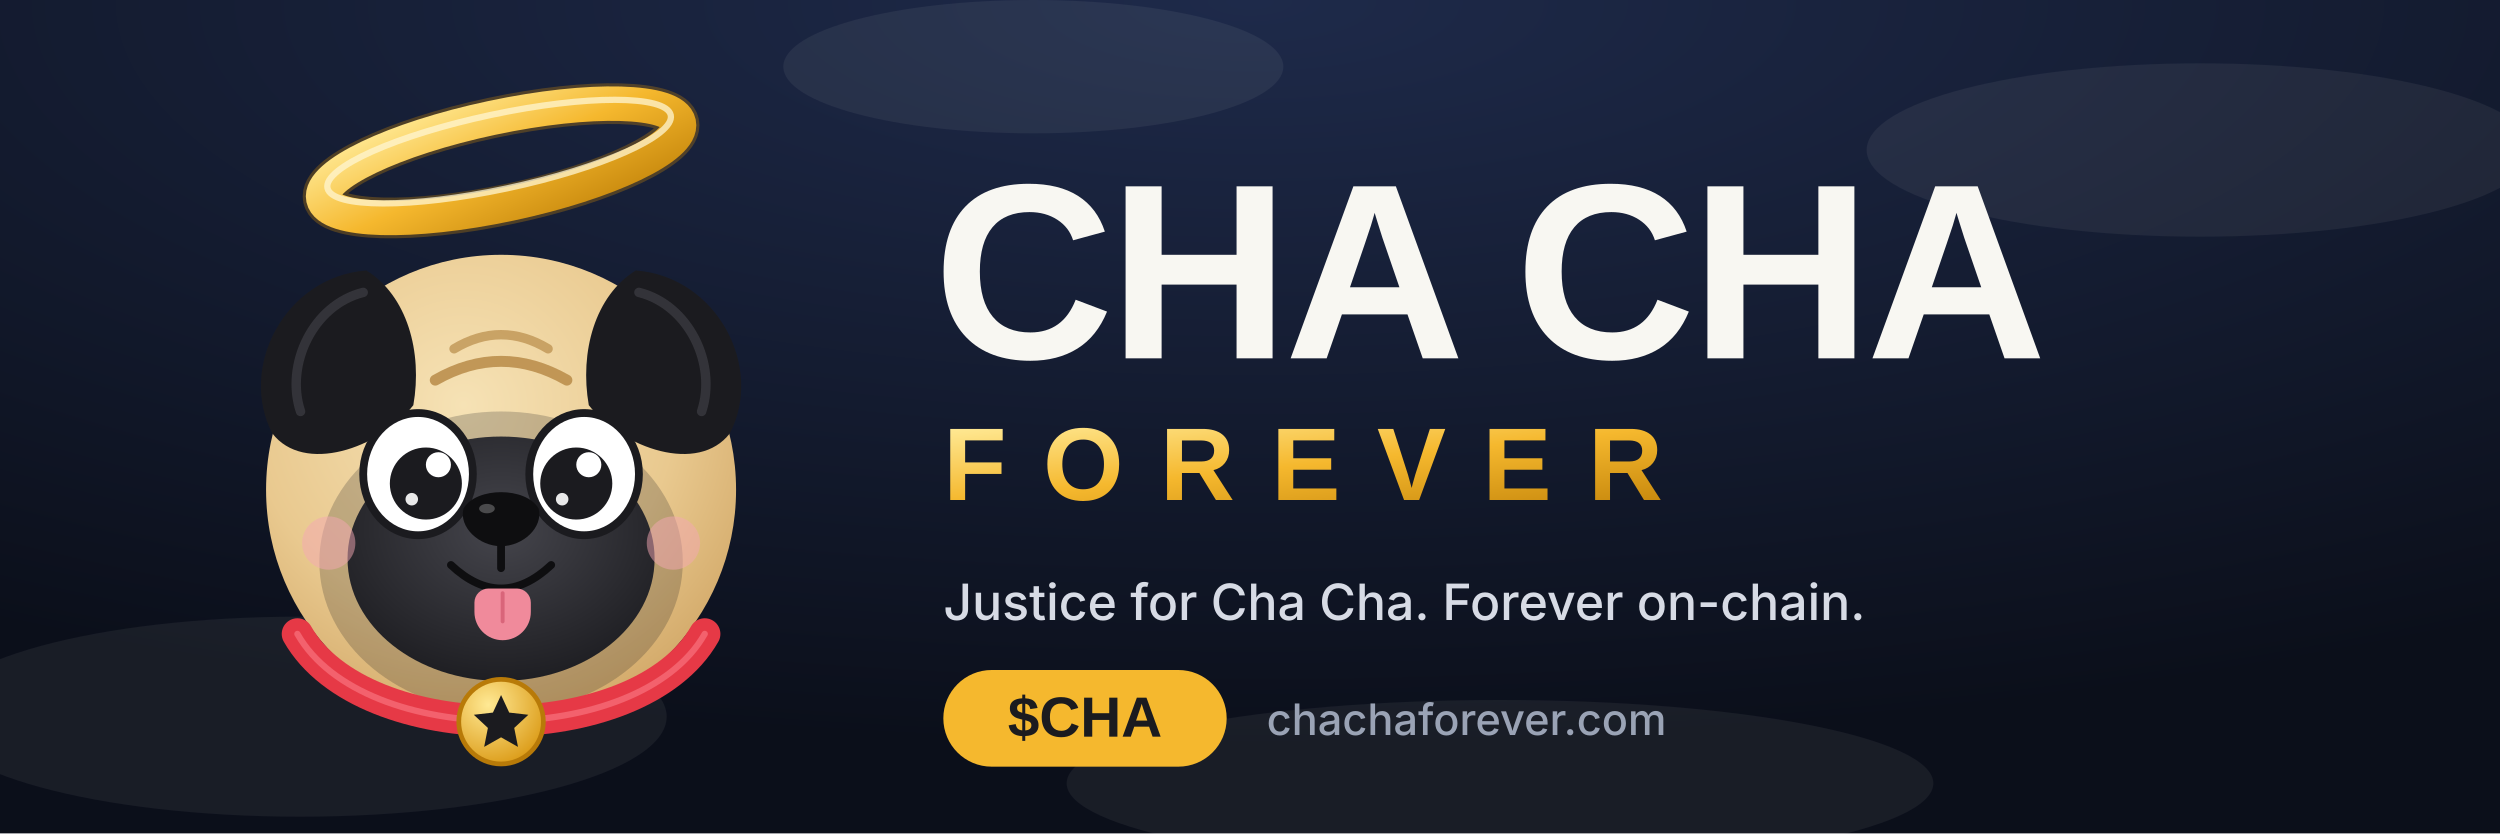
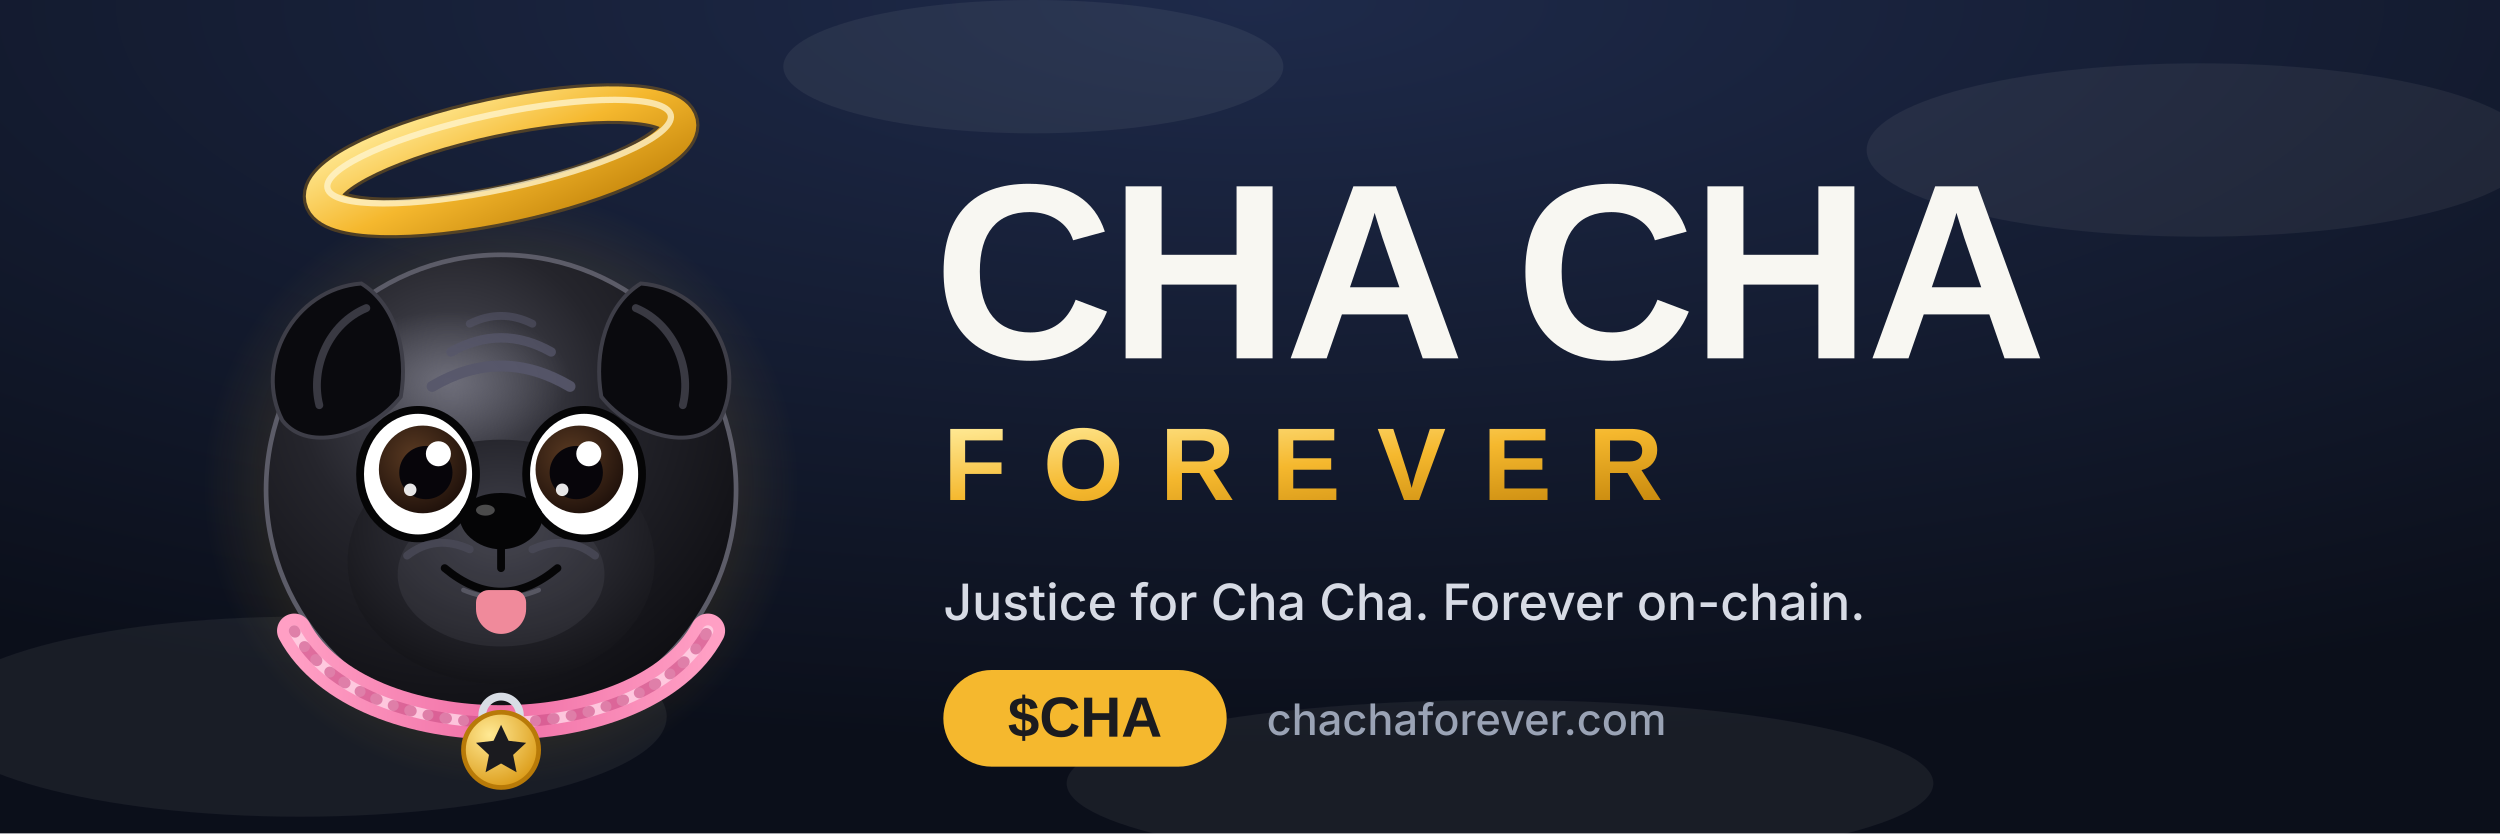
<svg xmlns="http://www.w3.org/2000/svg" viewBox="0 0 1500 500" width="1500" height="500" role="img" aria-label="Cha Cha Forever banner">
  <defs>
-     <radialGradient id="fur" cx="42%" cy="32%" r="75%">
-       <stop offset="0" stop-color="#F6E2B5" />
-       <stop offset="0.6" stop-color="#E9C98F" />
-       <stop offset="1" stop-color="#CFA463" />
+     <radialGradient id="furB" cx="40%" cy="30%" r="78%">
+       <stop offset="0" stop-color="#4E4E58" />
+       <stop offset="0.42" stop-color="#25252C" />
+       <stop offset="1" stop-color="#0B0B0F" />
+     </radialGradient>
+     <radialGradient id="sheen" cx="50%" cy="50%" r="50%">
+       <stop offset="0" stop-color="#8A8A98" stop-opacity="0.55" />
+       <stop offset="1" stop-color="#8A8A98" stop-opacity="0" />
+     </radialGradient>
+     <radialGradient id="muzzleB" cx="50%" cy="35%" r="70%">
+       <stop offset="0" stop-color="#3E3E48" />
+       <stop offset="1" stop-color="#101014" />
    </radialGradient>
    <linearGradient id="halo" x1="0" y1="0" x2="1" y2="1">
      <stop offset="0" stop-color="#FFE994" />
      <stop offset="0.5" stop-color="#F5B82E" />
      <stop offset="1" stop-color="#C98A0E" />
    </linearGradient>
-     <radialGradient id="mask" cx="50%" cy="38%" r="68%">
-       <stop offset="0" stop-color="#45454C" />
-       <stop offset="1" stop-color="#1B1B1F" />
-     </radialGradient>
+     <linearGradient id="collarPink" x1="0" y1="0" x2="1" y2="0">
+       <stop offset="0" stop-color="#FF9FC4" />
+       <stop offset="0.5" stop-color="#F06FA6" />
+       <stop offset="1" stop-color="#FF9FC4" />
+     </linearGradient>
    <radialGradient id="tag" cx="35%" cy="30%" r="80%">
      <stop offset="0" stop-color="#FFE994" />
      <stop offset="1" stop-color="#D9960F" />
+     </radialGradient>
+     <radialGradient id="iris" cx="40%" cy="35%" r="70%">
+       <stop offset="0" stop-color="#5A3A22" />
+       <stop offset="1" stop-color="#1E100A" />
    </radialGradient>
    <linearGradient id="rim" x1="0" y1="0" x2="1" y2="1">
      <stop offset="0" stop-color="#FFE994" />
      <stop offset="0.45" stop-color="#F5B82E" />
      <stop offset="1" stop-color="#B87A08" />
    </linearGradient>
    <radialGradient id="face" cx="50%" cy="30%" r="80%">
      <stop offset="0" stop-color="#1E2A4A" />
      <stop offset="1" stop-color="#0B0F1A" />
    </radialGradient>
    <radialGradient id="night" cx="50%" cy="0%" r="90%">
      <stop offset="0" stop-color="#1E2A4A" />
      <stop offset="1" stop-color="#0B0F1A" />
    </radialGradient>
+     <radialGradient id="sky" cx="50%" cy="20%" r="85%">
+       <stop offset="0" stop-color="#DDF1FF" />
+       <stop offset="0.6" stop-color="#9ED3FF" />
+       <stop offset="1" stop-color="#5FA9E8" />
+     </radialGradient>
+     <radialGradient id="glow" cx="50%" cy="50%" r="50%">
+       <stop offset="0" stop-color="#F5B82E" stop-opacity="0.55" />
+       <stop offset="0.55" stop-color="#F5B82E" stop-opacity="0.18" />
+       <stop offset="1" stop-color="#F5B82E" stop-opacity="0" />
+     </radialGradient>
+     <path id="rimPath" d="M256,256 m-230,0 a230,230 0 1,1 460,0 a230,230 0 1,1 -460,0" />
  </defs>
  <rect width="1500" height="500" fill="url(#night)" />
  <g fill="#F8F7F2" opacity="0.06">
    <ellipse cx="180" cy="430" rx="220" ry="60" />
    <ellipse cx="1320" cy="90" rx="200" ry="52" />
    <ellipse cx="900" cy="470" rx="260" ry="50" />
    <ellipse cx="620" cy="40" rx="150" ry="40" />
  </g>
  <g transform="translate(60 10) scale(0.94)">
+     <circle cx="256" cy="300" r="190" fill="url(#glow)" />
    <g transform="rotate(-12 256 92)">
      <ellipse cx="256" cy="92" rx="116" ry="28" fill="none" stroke="#B87A08" stroke-width="26" opacity="0.35" />
      <ellipse cx="256" cy="92" rx="116" ry="28" fill="none" stroke="url(#halo)" stroke-width="22" />
      <ellipse cx="256" cy="86" rx="112" ry="24" fill="none" stroke="#FFF6D1" stroke-width="4" opacity="0.75" />
    </g>
-     <circle cx="256" cy="302" r="150" fill="url(#fur)" />
-     <ellipse cx="256" cy="348" rx="116" ry="96" fill="#1B1B1F" opacity="0.22" />
-     <ellipse cx="256" cy="346" rx="98" ry="78" fill="url(#mask)" />
-     <path d="M170 162 C 118 166, 88 224, 110 266 C 130 292, 178 276, 200 248 C 206 214, 196 178, 170 162 Z" fill="#1B1B1F" />
-     <path d="M342 162 C 394 166, 424 224, 402 266 C 382 292, 334 276, 312 248 C 306 214, 316 178, 342 162 Z" fill="#1B1B1F" />
-     <path d="M168 176 C 136 184, 118 222, 128 252" fill="none" stroke="#3A3A40" stroke-width="6" stroke-linecap="round" opacity="0.8" />
-     <path d="M344 176 C 376 184, 394 222, 384 252" fill="none" stroke="#3A3A40" stroke-width="6" stroke-linecap="round" opacity="0.8" />
-     <path d="M214 232 q 42 -24 84 0" fill="none" stroke="#B88B48" stroke-width="7" stroke-linecap="round" opacity="0.85" />
-     <path d="M226 212 q 30 -18 60 0" fill="none" stroke="#B88B48" stroke-width="6" stroke-linecap="round" opacity="0.7" />
+     <circle cx="256" cy="302" r="150" fill="url(#furB)" stroke="#5C5C68" stroke-width="3" />
+     <ellipse cx="222" cy="232" rx="78" ry="44" fill="url(#sheen)" />
+     <ellipse cx="256" cy="348" rx="98" ry="78" fill="url(#muzzleB)" />
+     <ellipse cx="256" cy="356" rx="66" ry="46" fill="#6A6A78" opacity="0.16" />
+     <g transform="translate(150 214) scale(0.84) translate(-150 -214)">
+       <path d="M170 162 C 118 166, 88 224, 110 266 C 130 292, 178 276, 200 248 C 206 214, 196 178, 170 162 Z" fill="#0A0A0E" stroke="#3E3E48" stroke-width="3" />
+     </g>
+     <g transform="translate(362 214) scale(0.84) translate(-362 -214)">
+       <path d="M342 162 C 394 166, 424 224, 402 266 C 382 292, 334 276, 312 248 C 306 214, 316 178, 342 162 Z" fill="#0A0A0E" stroke="#3E3E48" stroke-width="3" />
+     </g>
+     <path d="M170 186 C 146 196, 134 224, 140 248" fill="none" stroke="#3E3E48" stroke-width="5" stroke-linecap="round" opacity="0.9" />
+     <path d="M342 186 C 366 196, 378 224, 372 248" fill="none" stroke="#3E3E48" stroke-width="5" stroke-linecap="round" opacity="0.9" />
+     <path d="M212 236 q 44 -26 88 0" fill="none" stroke="#56566A" stroke-width="7" stroke-linecap="round" opacity="0.9" />
+     <path d="M224 214 q 32 -18 64 0" fill="none" stroke="#56566A" stroke-width="6" stroke-linecap="round" opacity="0.75" />
+     <path d="M236 196 q 20 -10 40 0" fill="none" stroke="#56566A" stroke-width="5" stroke-linecap="round" opacity="0.55" />
    <g>
-       <ellipse cx="203" cy="292" rx="35" ry="39" fill="#FFFFFF" stroke="#1B1B1F" stroke-width="5" />
-       <circle cx="208" cy="298" r="23" fill="#1B1B1F" />
-       <circle cx="216" cy="286" r="8" fill="#FFFFFF" />
-       <circle cx="199" cy="308" r="4" fill="#FFFFFF" opacity="0.9" />
+       <ellipse cx="203" cy="292" rx="37" ry="41" fill="#FFFFFF" stroke="#050506" stroke-width="5" />
+       <circle cx="206" cy="289" r="28" fill="url(#iris)" />
+       <circle cx="208" cy="291" r="17" fill="#07050A" />
+       <circle cx="216" cy="279" r="8" fill="#FFFFFF" />
+       <circle cx="198" cy="302" r="4" fill="#FFFFFF" opacity="0.9" />
    </g>
    <g>
-       <ellipse cx="309" cy="292" rx="35" ry="39" fill="#FFFFFF" stroke="#1B1B1F" stroke-width="5" />
-       <circle cx="304" cy="298" r="23" fill="#1B1B1F" />
-       <circle cx="312" cy="286" r="8" fill="#FFFFFF" />
-       <circle cx="295" cy="308" r="4" fill="#FFFFFF" opacity="0.9" />
+       <ellipse cx="309" cy="292" rx="37" ry="41" fill="#FFFFFF" stroke="#050506" stroke-width="5" />
+       <circle cx="306" cy="289" r="28" fill="url(#iris)" />
+       <circle cx="304" cy="291" r="17" fill="#07050A" />
+       <circle cx="312" cy="279" r="8" fill="#FFFFFF" />
+       <circle cx="295" cy="302" r="4" fill="#FFFFFF" opacity="0.9" />
    </g>
-     <circle cx="146" cy="336" r="17" fill="#F4A7B3" opacity="0.5" />
-     <circle cx="366" cy="336" r="17" fill="#F4A7B3" opacity="0.5" />
-     <path d="M232 314 C 240 300, 272 300, 280 314 C 283 326, 270 338, 256 338 C 242 338, 229 326, 232 314 Z" fill="#0E0E10" />
-     <ellipse cx="247" cy="314" rx="5" ry="3" fill="#FFFFFF" opacity="0.25" />
-     <path d="M256 338 v 14" stroke="#0E0E10" stroke-width="5" stroke-linecap="round" />
-     <path d="M224 350 q 32 30 64 0" fill="none" stroke="#0E0E10" stroke-width="5" stroke-linecap="round" />
-     <path d="M248 365 h 18 a 9 9 0 0 1 9 9 v 6 a 18 18 0 0 1 -36 0 v -6 a 9 9 0 0 1 9 -9 z" fill="#F08A9B" />
-     <path d="M257 368 v 18" stroke="#D9657A" stroke-width="2.5" stroke-linecap="round" />
-     <path d="M126 394 C 168 468, 344 468, 386 394" fill="none" stroke="#E63946" stroke-width="20" stroke-linecap="round" />
-     <path d="M126 394 C 168 468, 344 468, 386 394" fill="none" stroke="#FF8A94" stroke-width="4" stroke-linecap="round" opacity="0.5" />
-     <circle cx="256" cy="450" r="27" fill="url(#tag)" stroke="#B87A08" stroke-width="3" />
-     <path d="M256 433 l 5.2 11.2 12.2 1.4 -9 8.4 2.4 12.1 -10.8 -6.1 -10.8 6.1 2.4 -12.1 -9 -8.4 12.2 -1.4 z" fill="#1B1B1F" />
+     <path d="M230 316 C 238 300, 274 300, 282 316 C 285 328, 271 340, 256 340 C 241 340, 227 328, 230 316 Z" fill="#050506" />
+     <ellipse cx="246" cy="315" rx="6" ry="3.5" fill="#FFFFFF" opacity="0.28" />
+     <path d="M196 344 q 18 -14 40 -4" fill="none" stroke="#4A4A58" stroke-width="5" stroke-linecap="round" opacity="0.8" />
+     <path d="M316 344 q -18 -14 -40 -4" fill="none" stroke="#4A4A58" stroke-width="5" stroke-linecap="round" opacity="0.8" />
+     <path d="M256 340 v 12" stroke="#050506" stroke-width="5" stroke-linecap="round" />
+     <path d="M220 352 q 36 30 72 0" fill="none" stroke="#050506" stroke-width="5" stroke-linecap="round" />
+     <path d="M232 366 q 24 10 48 0" fill="none" stroke="#6E6E7C" stroke-width="3" stroke-linecap="round" opacity="0.6" />
+     <path d="M248 366 h 16 a 8 8 0 0 1 8 8 v 4 a 16 16 0 0 1 -32 0 v -4 a 8 8 0 0 1 8 -8 z" fill="#F08A9B" />
+     <path d="M124 392 C 166 470, 346 470, 388 392" fill="none" stroke="url(#collarPink)" stroke-width="22" stroke-linecap="round" />
+     <path d="M124 392 C 166 470, 346 470, 388 392" fill="none" stroke="#FFD1E4" stroke-width="7" stroke-linecap="round" stroke-dasharray="12 11" opacity="0.85" />
+     <path d="M124 392 C 166 470, 346 470, 388 392" fill="none" stroke="#C94F86" stroke-width="7" stroke-linecap="round" stroke-dasharray="12 11" stroke-dashoffset="11" opacity="0.6" />
+     <circle cx="256" cy="446" r="12" fill="none" stroke="#D8DDE5" stroke-width="5" />
+     <circle cx="256" cy="468" r="24" fill="url(#tag)" stroke="#B87A08" stroke-width="3" />
+     <path d="M256 452 l 4.8 10.2 11.2 1.3 -8.3 7.7 2.2 11.1 -9.9 -5.6 -9.9 5.6 2.2 -11.1 -8.3 -7.7 11.2 -1.3 z" fill="#1B1B1F" />
  </g>
  <text x="560" y="215" font-family="Fredoka, 'Arial Rounded MT Bold', 'Nunito', 'Segoe UI', Arial, sans-serif" font-weight="700" font-size="150" fill="#F8F7F2" letter-spacing="-3">CHA CHA</text>
  <text x="566" y="300" font-family="Fredoka, 'Arial Rounded MT Bold', 'Nunito', 'Segoe UI', Arial, sans-serif" font-weight="600" font-size="62" fill="url(#halo)" letter-spacing="22">FOREVER</text>
  <text x="566" y="372" font-family="Inter, 'Segoe UI', Arial, sans-serif" font-weight="500" font-size="30" fill="#D7DBE5">Justice for Cha Cha. Forever on-chain.</text>
  <rect x="566" y="402" width="170" height="58" rx="29" fill="#F5B82E" />
  <text x="651" y="442" text-anchor="middle" font-family="Fredoka, 'Arial Rounded MT Bold', 'Nunito', 'Segoe UI', Arial, sans-serif" font-weight="700" font-size="34" fill="#1B1B1F">$CHA</text>
  <text x="760" y="441" font-family="Inter, 'Segoe UI', Arial, sans-serif" font-weight="500" font-size="26" fill="#9AA3B5">chachaforever.com</text>
</svg>
